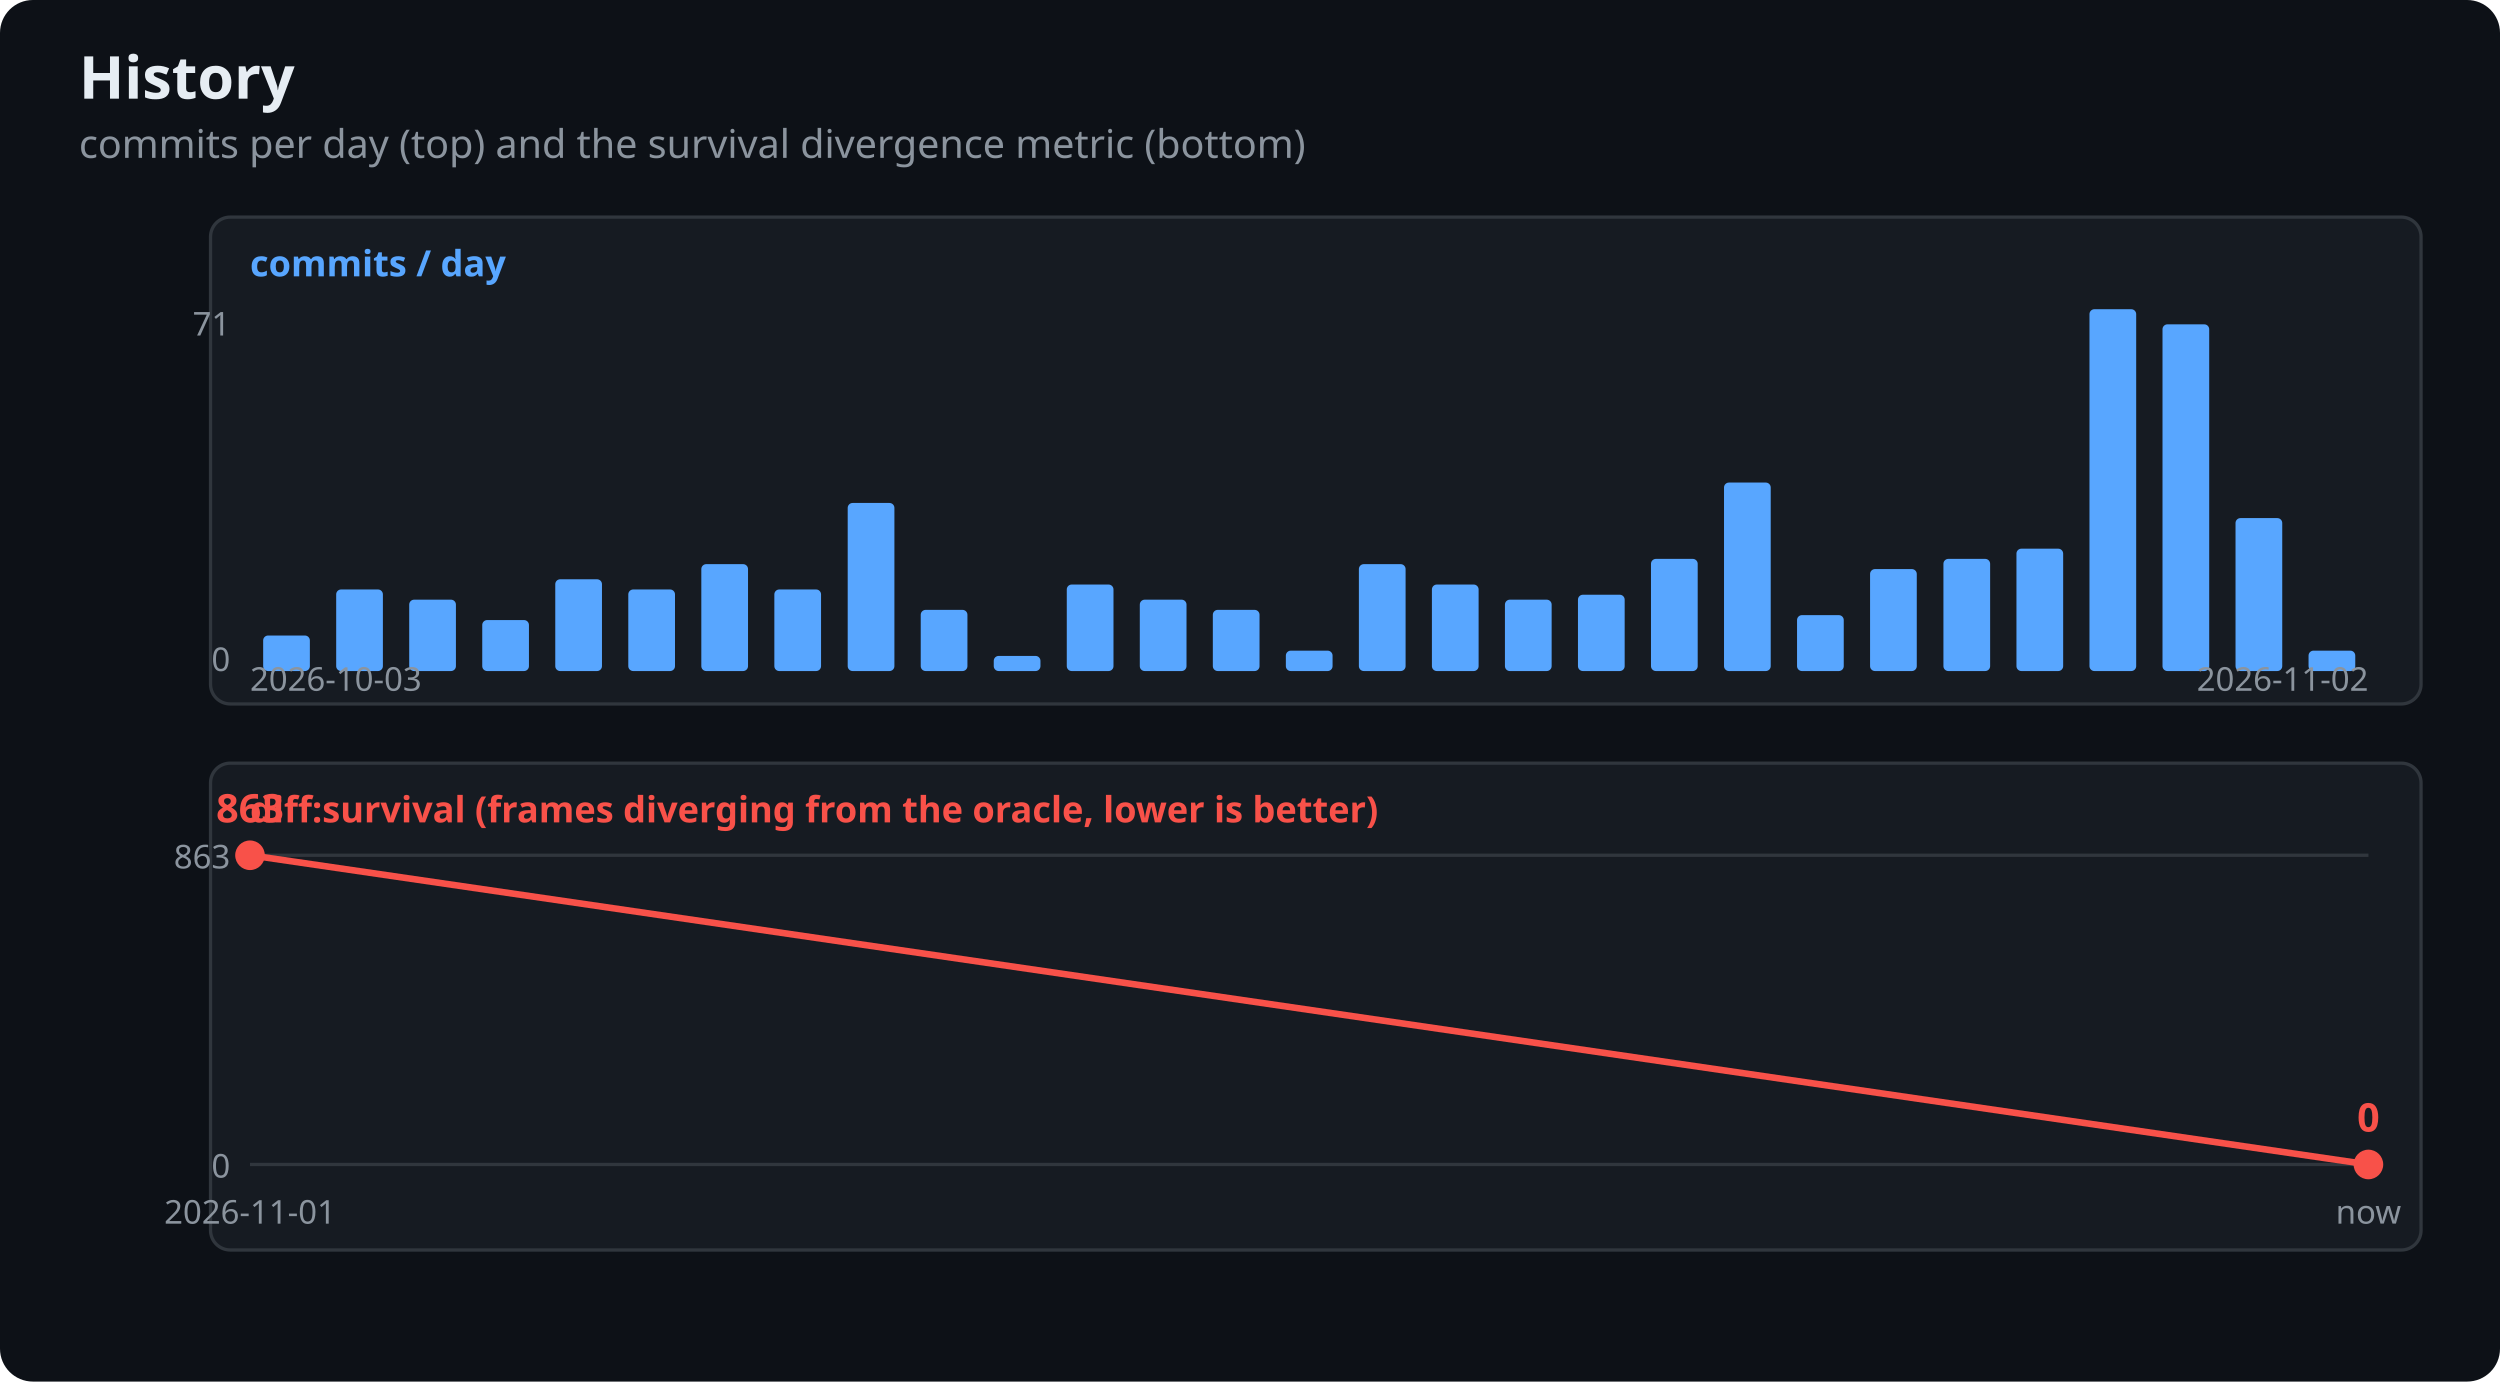
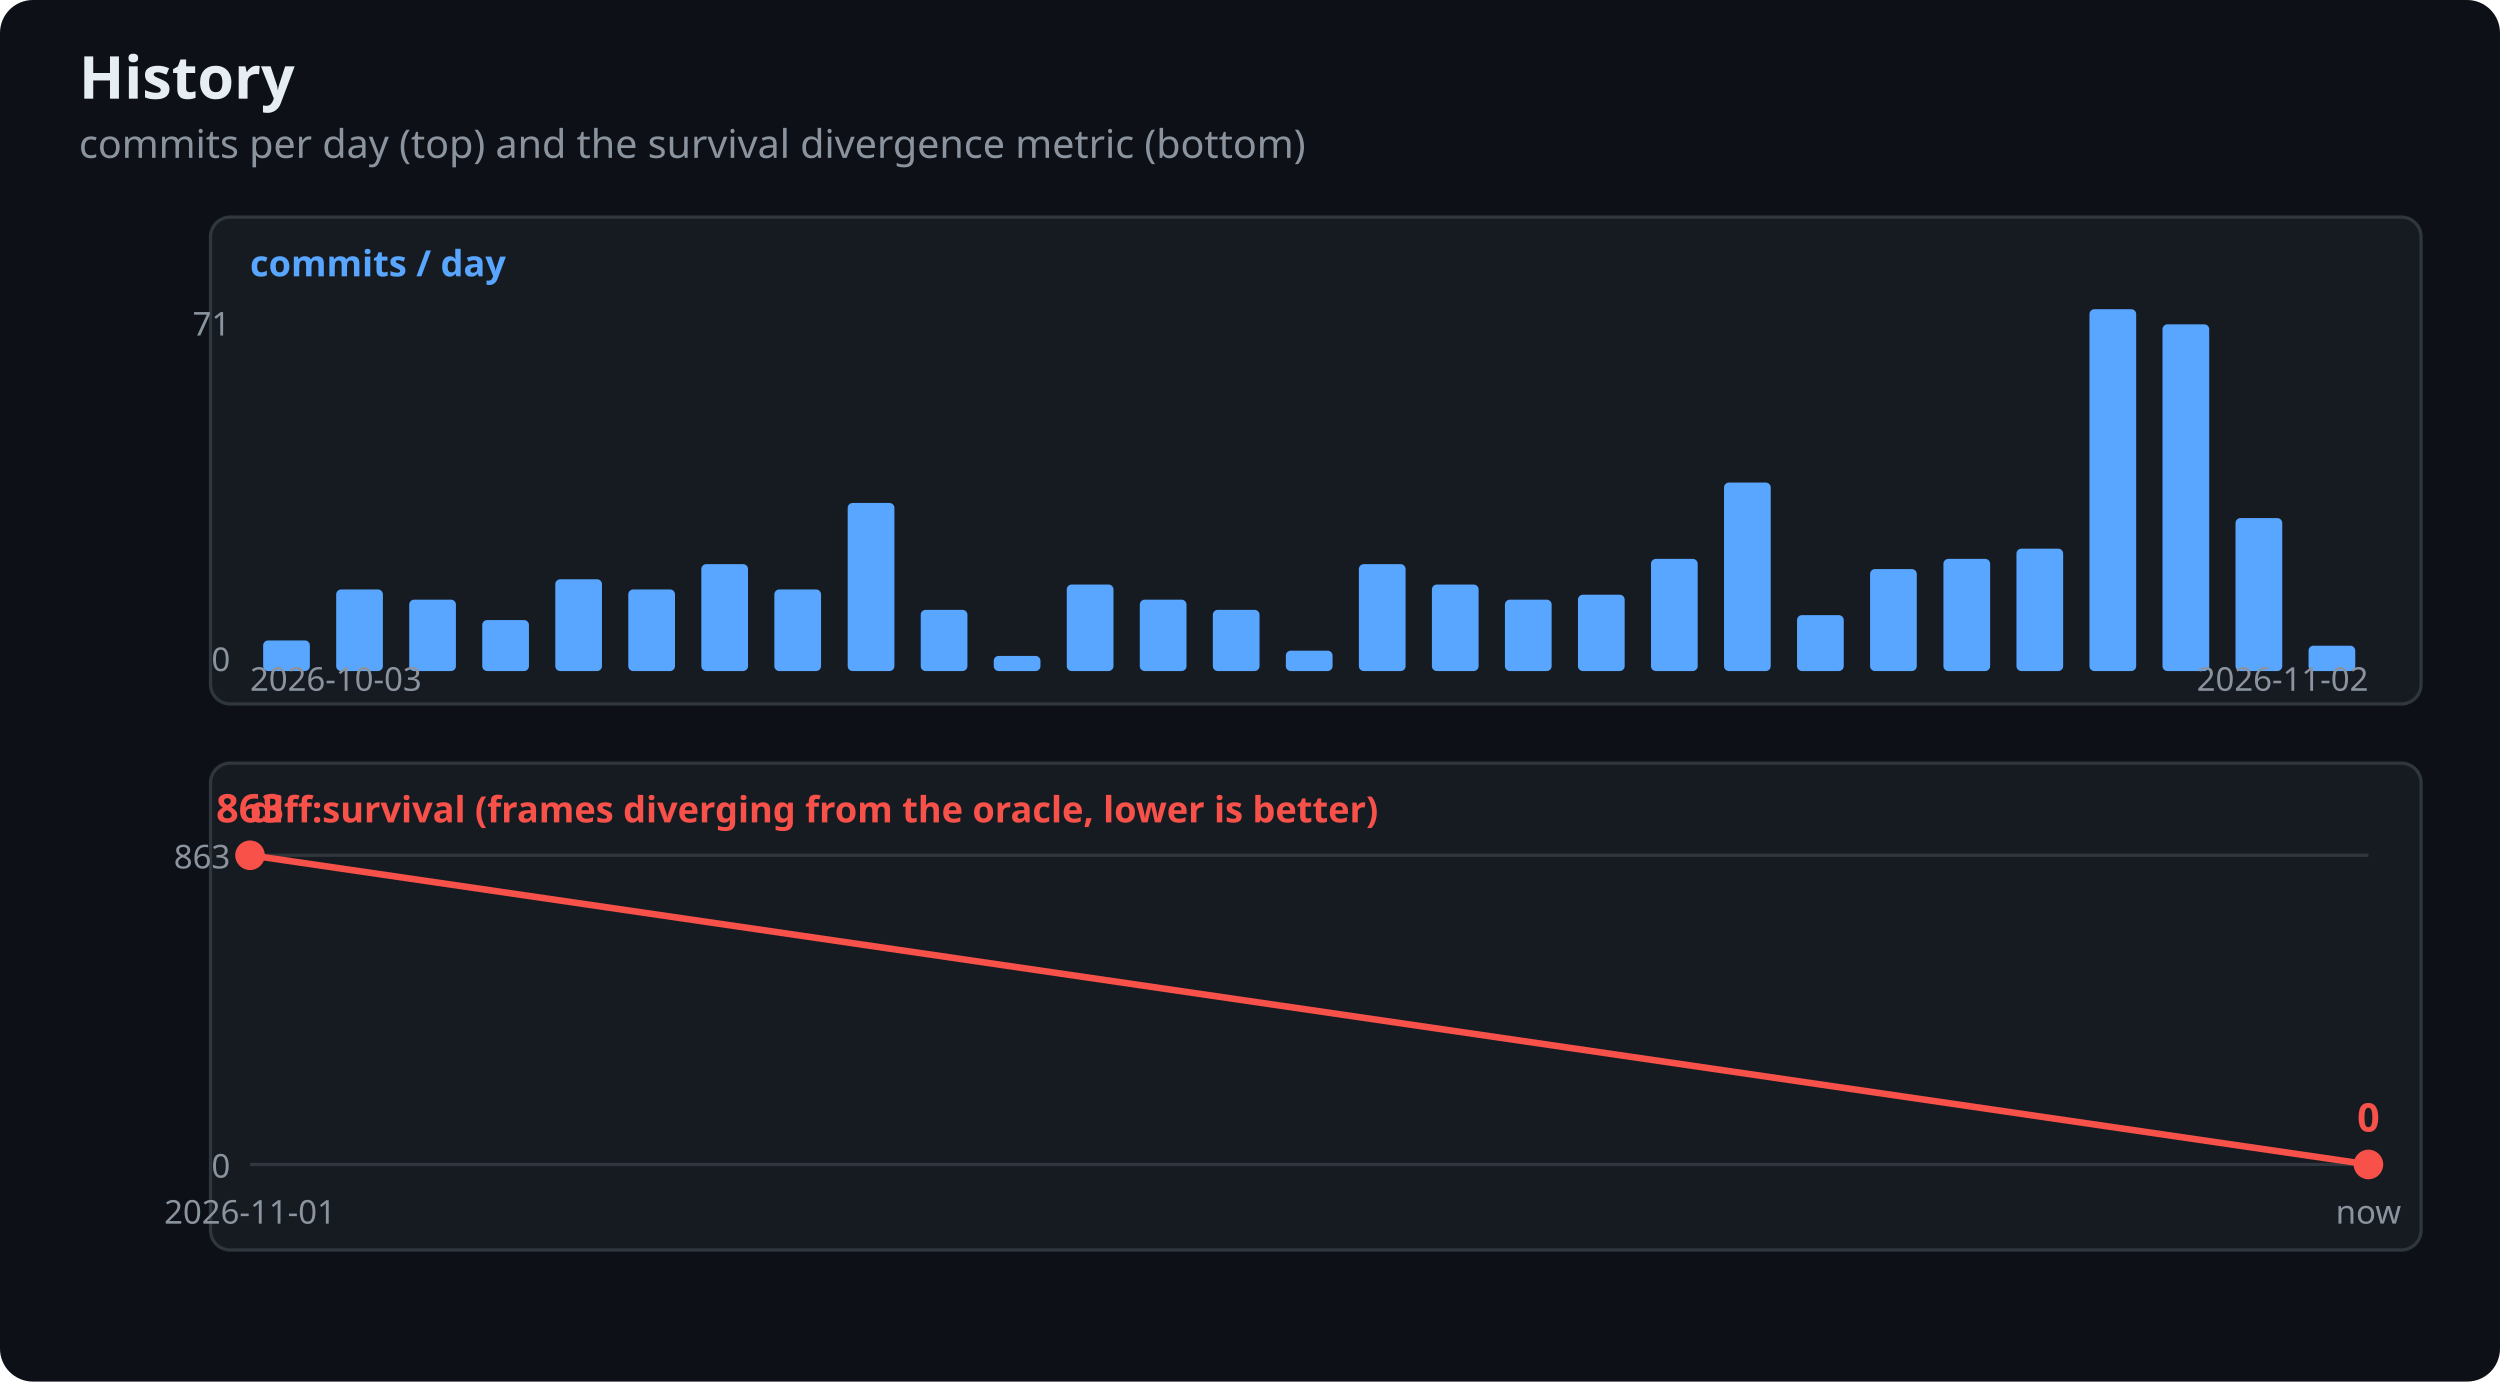
<svg xmlns="http://www.w3.org/2000/svg" width="760" height="420" viewBox="0 0 760 420" font-family="Segoe UI,Ubuntu,sans-serif">
  <rect width="760" height="420" rx="10" fill="#0d1117" />
  <text x="24" y="30" fill="#e6edf3" font-size="18" font-weight="600">History</text>
  <text x="24" y="48" fill="#8b949e" font-size="12">commits per day (top) and the survival divergence metric (bottom)</text>
  <rect x="64" y="66" width="672" height="148" fill="#161b22" stroke="#30363d" rx="6" />
  <text x="76" y="84" fill="#58a6ff" font-size="11" font-weight="600">commits / day</text>
-   <rect x="80.0" y="193.2" width="14.2" height="10.8" fill="#58a6ff" rx="1.5" />
+   <rect x="80.0" y="194.7" width="14.2" height="9.3" fill="#58a6ff" rx="1.5" />
  <rect x="102.2" y="179.2" width="14.2" height="24.8" fill="#58a6ff" rx="1.5" />
  <rect x="124.4" y="182.3" width="14.2" height="21.7" fill="#58a6ff" rx="1.5" />
  <rect x="146.6" y="188.5" width="14.2" height="15.5" fill="#58a6ff" rx="1.5" />
  <rect x="168.8" y="176.1" width="14.2" height="27.9" fill="#58a6ff" rx="1.5" />
  <rect x="191.0" y="179.2" width="14.2" height="24.8" fill="#58a6ff" rx="1.5" />
  <rect x="213.2" y="171.5" width="14.2" height="32.5" fill="#58a6ff" rx="1.5" />
  <rect x="235.4" y="179.2" width="14.2" height="24.8" fill="#58a6ff" rx="1.5" />
  <rect x="257.7" y="152.9" width="14.2" height="51.1" fill="#58a6ff" rx="1.5" />
  <rect x="279.9" y="185.4" width="14.2" height="18.6" fill="#58a6ff" rx="1.5" />
  <rect x="302.1" y="199.4" width="14.2" height="4.6" fill="#58a6ff" rx="1.5" />
  <rect x="324.3" y="177.7" width="14.2" height="26.3" fill="#58a6ff" rx="1.5" />
  <rect x="346.5" y="182.3" width="14.2" height="21.7" fill="#58a6ff" rx="1.5" />
  <rect x="368.7" y="185.4" width="14.2" height="18.6" fill="#58a6ff" rx="1.5" />
  <rect x="390.9" y="197.8" width="14.2" height="6.2" fill="#58a6ff" rx="1.5" />
  <rect x="413.1" y="171.5" width="14.2" height="32.5" fill="#58a6ff" rx="1.5" />
  <rect x="435.3" y="177.7" width="14.2" height="26.3" fill="#58a6ff" rx="1.5" />
  <rect x="457.5" y="182.3" width="14.2" height="21.7" fill="#58a6ff" rx="1.5" />
  <rect x="479.7" y="180.8" width="14.2" height="23.2" fill="#58a6ff" rx="1.5" />
  <rect x="501.9" y="169.9" width="14.2" height="34.1" fill="#58a6ff" rx="1.5" />
  <rect x="524.1" y="146.7" width="14.2" height="57.3" fill="#58a6ff" rx="1.5" />
  <rect x="546.3" y="187.0" width="14.2" height="17.0" fill="#58a6ff" rx="1.5" />
  <rect x="568.5" y="173.0" width="14.2" height="31.0" fill="#58a6ff" rx="1.5" />
  <rect x="590.8" y="169.9" width="14.2" height="34.1" fill="#58a6ff" rx="1.5" />
  <rect x="613.0" y="166.8" width="14.2" height="37.2" fill="#58a6ff" rx="1.5" />
  <rect x="635.2" y="94.0" width="14.2" height="110.0" fill="#58a6ff" rx="1.5" />
  <rect x="657.4" y="98.6" width="14.2" height="105.4" fill="#58a6ff" rx="1.5" />
  <rect x="679.6" y="157.5" width="14.2" height="46.5" fill="#58a6ff" rx="1.5" />
-   <rect x="701.8" y="197.8" width="14.2" height="6.2" fill="#58a6ff" rx="1.5" />
+   <rect x="701.8" y="196.3" width="14.2" height="7.7" fill="#58a6ff" rx="1.5" />
  <text x="70" y="102" fill="#8b949e" font-size="10" text-anchor="end">71</text>
  <text x="70" y="204" fill="#8b949e" font-size="10" text-anchor="end">0</text>
  <text x="76" y="210" fill="#8b949e" font-size="10">2026-10-03</text>
  <text x="720" y="210" fill="#8b949e" font-size="10" text-anchor="end">2026-11-02</text>
  <rect x="64" y="232" width="672" height="148" fill="#161b22" stroke="#30363d" rx="6" />
  <text x="76" y="250" fill="#f85149" font-size="11" font-weight="600">diff:survival (frames diverging from the oracle, lower is better)</text>
  <line x1="76" y1="354.0" x2="720" y2="354.0" stroke="#30363d" stroke-width="1" />
  <text x="70" y="358.0" fill="#8b949e" font-size="10" text-anchor="end">0</text>
  <line x1="76" y1="260.0" x2="720" y2="260.0" stroke="#30363d" stroke-width="1" />
  <text x="70" y="264.0" fill="#8b949e" font-size="10" text-anchor="end">863</text>
  <circle cx="76.0" cy="260.0" r="4.5" fill="#f85149" />
  <text x="76.0" y="250.0" fill="#f85149" font-size="12" font-weight="600" text-anchor="middle">863</text>
  <text x="76.0" y="372" fill="#8b949e" font-size="10" text-anchor="middle">2026-11-01</text>
  <circle cx="720.0" cy="354.0" r="4.5" fill="#f85149" />
  <text x="720.0" y="344.0" fill="#f85149" font-size="12" font-weight="600" text-anchor="middle">0</text>
  <text x="720.0" y="372" fill="#8b949e" font-size="10" text-anchor="middle">now</text>
  <polyline points="76.0,260.0 720.0,354.0" fill="none" stroke="#f85149" stroke-width="2" />
</svg>
